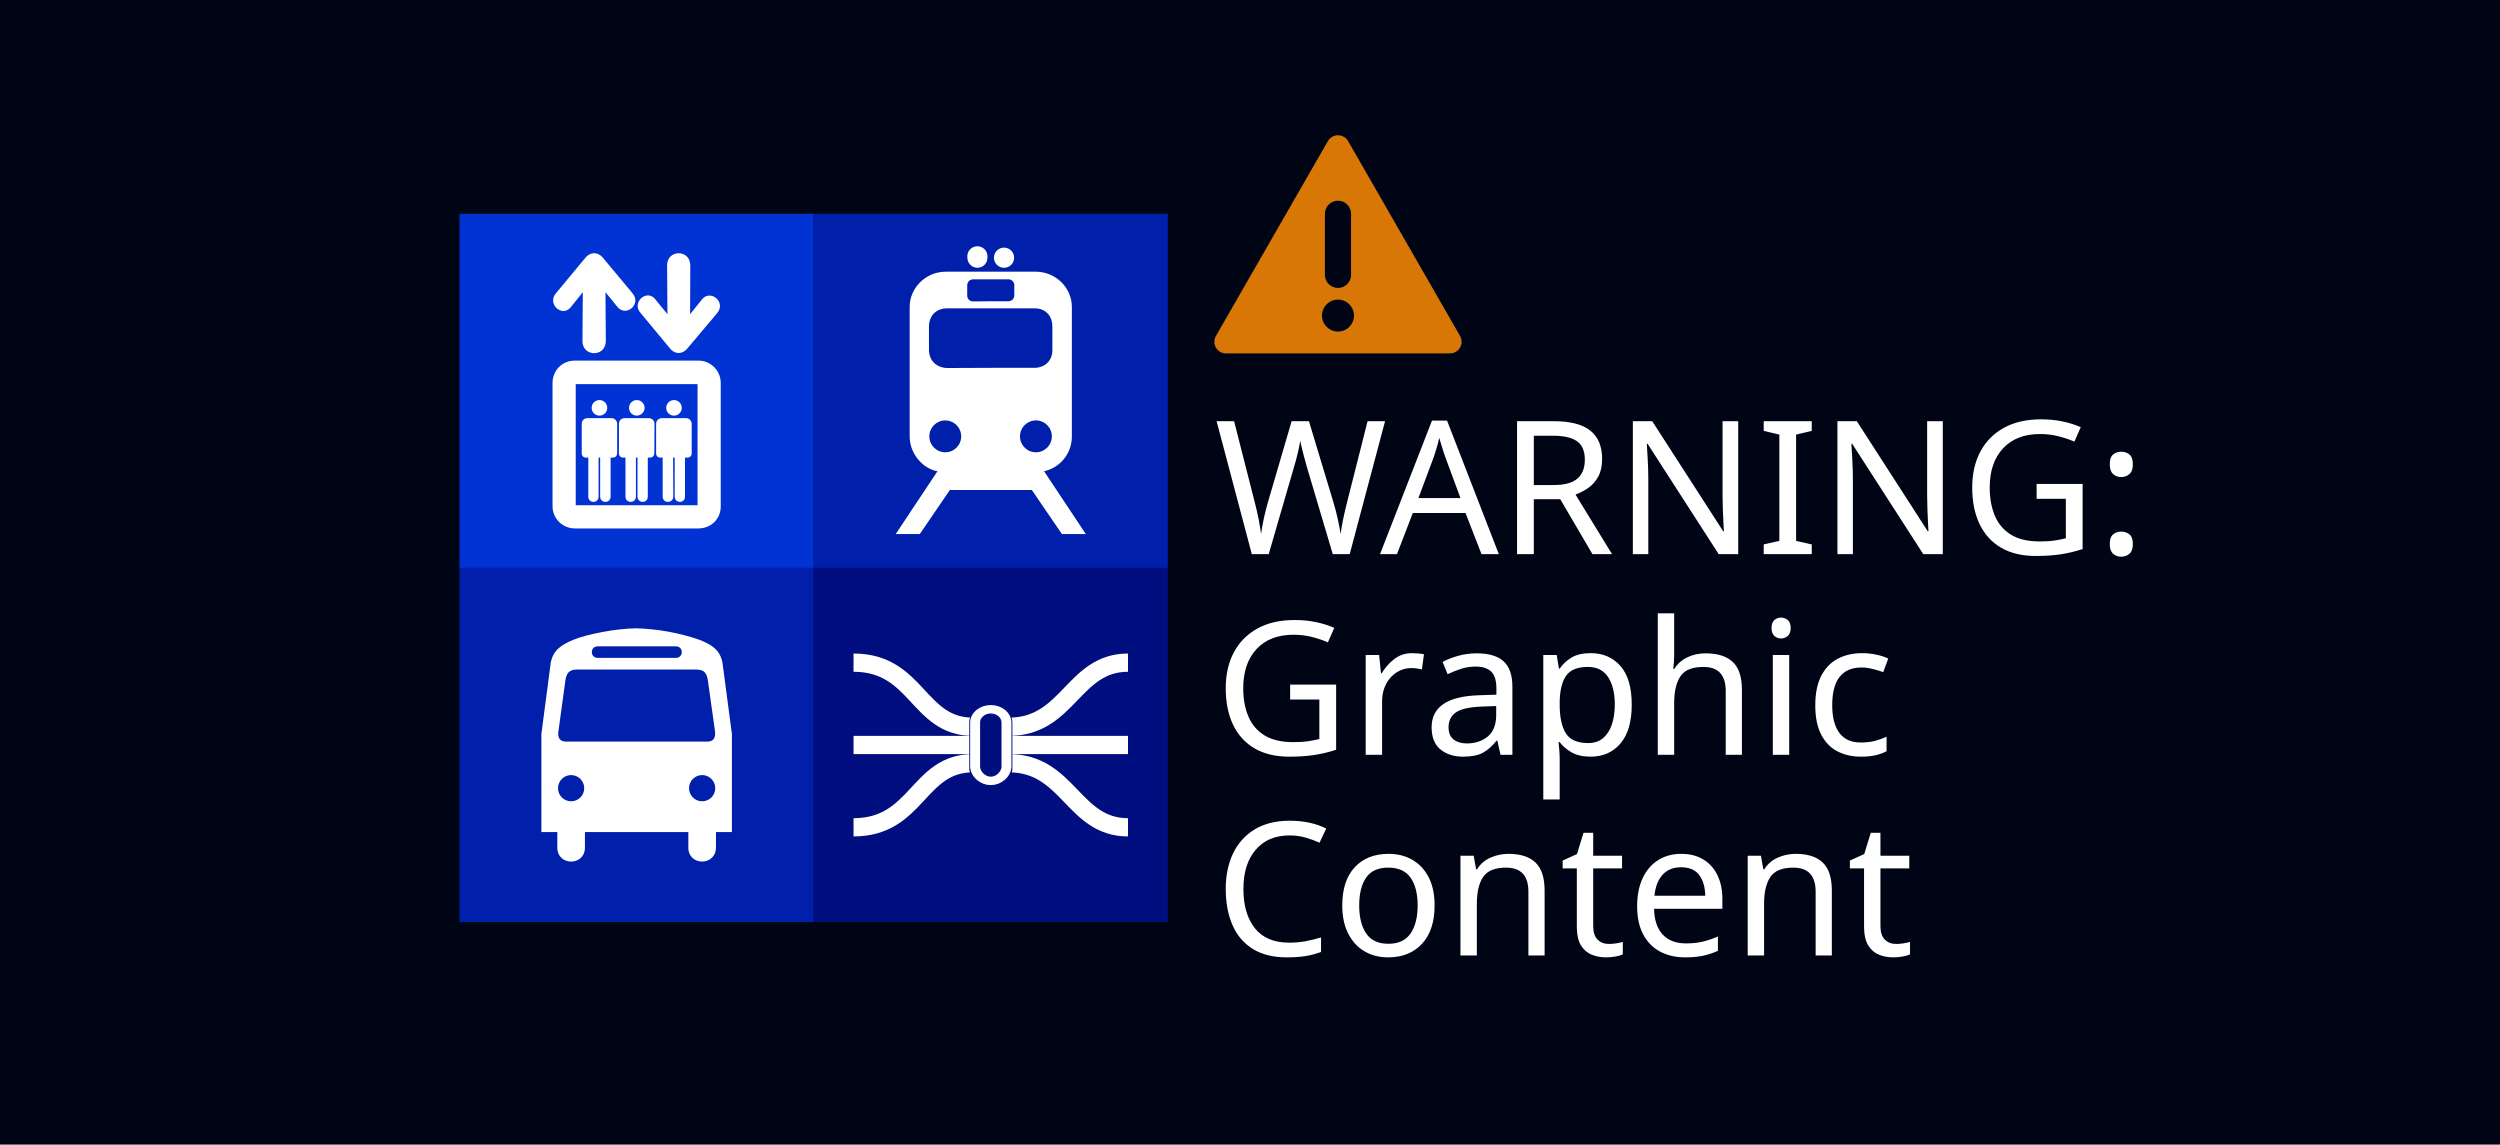
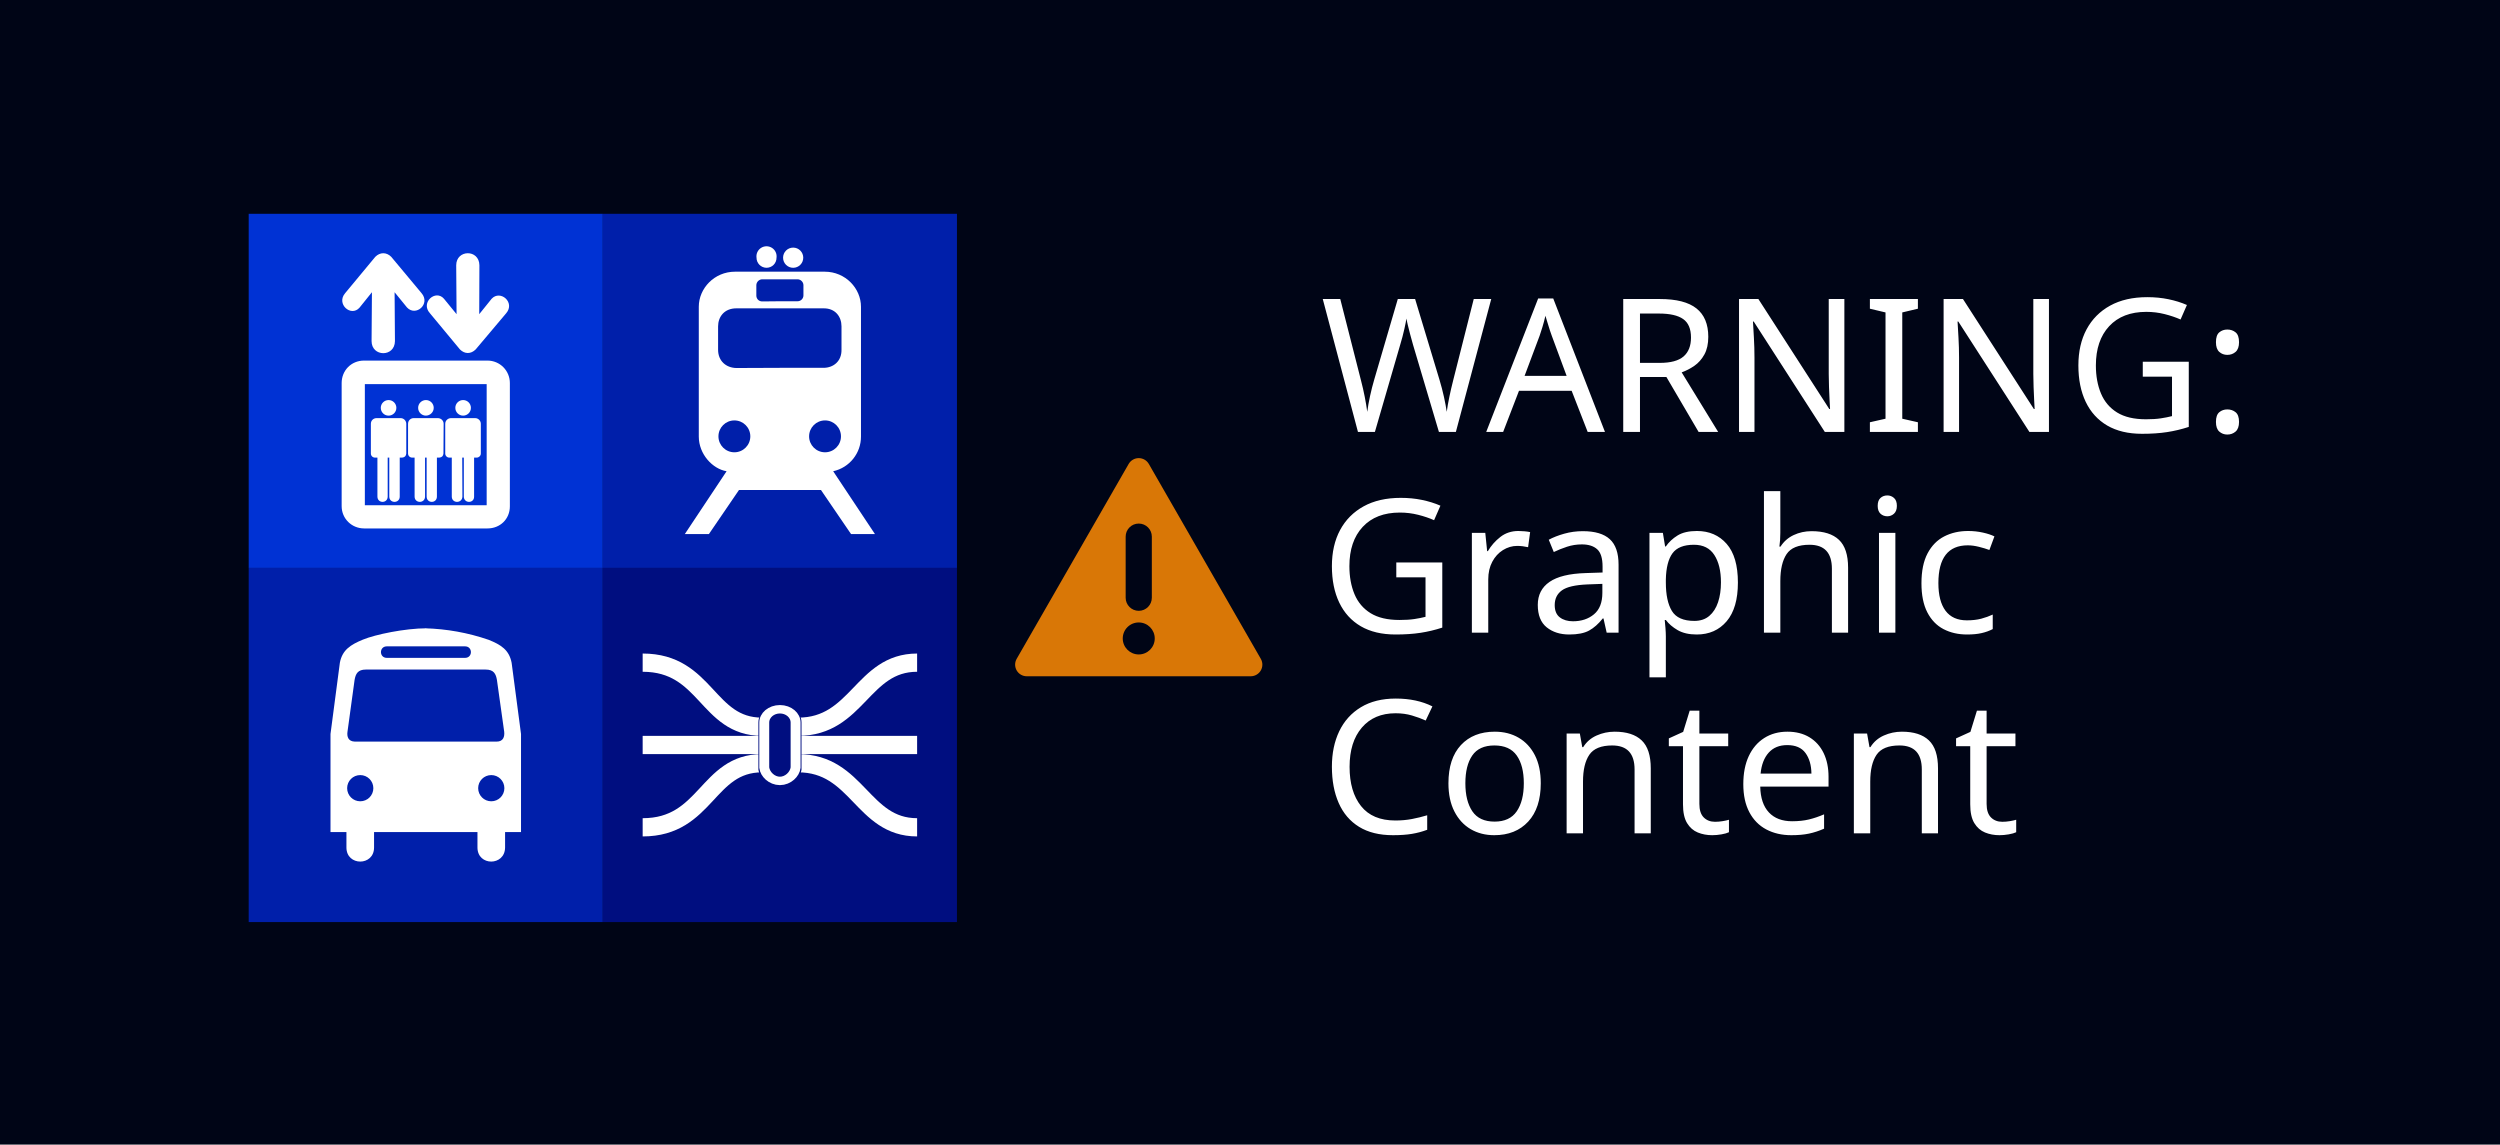
<svg xmlns="http://www.w3.org/2000/svg" viewBox="0 0 1719 787">
  <rect width="1719" height="787" fill="#000516" />
-   <svg x="316" y="147" width="487" height="487" viewBox="0 0 40 40">
+   <svg x="171" y="147" width="487" height="487" viewBox="0 0 40 40">
    <path fill="#0032d4" d="M0 0h20v20H0z" />
    <path fill="#001faa" d="M20 0h20v20H20zM0 20h20v20H0z" />
    <path fill="#000e80" d="M20 20h20v20H20z" />
    <path fill="#fff" d="M29.24 3.05a.57.57 0 0 1-.56-.57.57.57 0 1 1 1.13 0c0 .32-.25.57-.57.57m1.51 0a.57.57 0 1 0-.57-.57c0 .32.26.57.57.57M30 15.6h2.32l1.7 2.49h1.35l-2.36-3.55a2 2 0 0 0 1.57-1.96V5.25c0-1.03-.87-1.98-2.05-1.98h-5.06c-1.18 0-2.05.95-2.05 1.98v7.33c0 1 .78 1.83 1.57 1.96l-2.36 3.55h1.36l1.7-2.49z" />
    <path fill="#001faa" d="M32.55 13.47a.9.9 0 1 0 0-1.8.9.9 0 0 0 0 1.8M30 8.7h2.46c.57 0 1.03-.38 1.02-1.02V6.36c0-.55-.35-1.03-1.02-1.02h-4.92c-.67 0-1.03.47-1.03 1.02v1.32c0 .64.46 1.02 1.03 1.03zm0-3.76h1c.18 0 .33-.15.33-.33v-.59A.34.34 0 0 0 31 3.7h-2a.34.34 0 0 0-.33.33v.59c0 .18.14.33.33.33zm-2.57 8.53a.9.9 0 1 1 0-1.8.9.9 0 0 1 0 1.8" />
    <g fill="#fff">
      <path d="M10.05 23.41c-1.22 0-2.9.35-3.6.64s-1.16.58-1.3 1.3l-.53 4.03v5.54h.9v.87c0 1.06 1.56 1.06 1.56 0v-.87h5.84v.87c0 1.06 1.55 1.06 1.56 0v-.87h.9v-5.54l-.53-4.02c-.14-.73-.6-1.02-1.3-1.3a12 12 0 0 0-3.6-.65" />
      <path fill="#001faa" d="M13.7 33.18a.74.74 0 1 0 0-1.48.74.74 0 0 0 0 1.48m-7.4 0a.74.74 0 1 1 0-1.48.74.74 0 0 1 0 1.48m3.64-8.1H7.8c-.44 0-.44-.65 0-.65h4.42c.44 0 .44.65 0 .65zm0 .66H6.62c-.46 0-.58.24-.64.59l-.4 2.92c-.04.28.04.55.42.56h8c.38 0 .46-.28.43-.56l-.41-2.92c-.06-.35-.18-.59-.64-.59z" />
    </g>
    <path fill="#fff" d="M5.25 16.51V9.56c0-.7.53-1.27 1.27-1.27h6.96c.71 0 1.27.57 1.27 1.27v6.96c0 .73-.56 1.25-1.26 1.25H6.52c-.7 0-1.27-.55-1.27-1.26" />
    <path fill="#0032d4" d="M6.56 16.46h6.88V9.62H6.56z" />
    <path fill="#fff" d="M11.72 2.91c0-.9 1.3-.92 1.31 0l-.01 2.76.7-.87c.49-.53 1.35.21.82.82l-1.72 2.04c-.27.27-.62.27-.89 0l-1.7-2.05c-.54-.6.33-1.36.8-.81l.71.87zM6.94 7.19c0 .9 1.31.92 1.32 0l-.02-2.76.7.86c.5.54 1.35-.2.82-.81L8.05 2.43c-.27-.27-.63-.27-.9 0l-1.7 2.05c-.53.61.33 1.37.81.82l.7-.87zm6.17 6.35c0 .13-.11.23-.23.23h-1.54a.23.23 0 0 1-.24-.23v-1.68c0-.19.16-.32.33-.32h1.36c.18 0 .32.15.32.32z" />
    <path fill="#fff" d="M12.73 13.7h-.58v2.27c0 .4.59.4.58 0zm-.67 0h-.59v2.27c0 .4.59.4.6 0zm.05-2.3a.44.44 0 1 0 0-.88.44.44 0 0 0 0 .88M11 13.54q-.02.21-.23.23H9.23a.23.23 0 0 1-.23-.23v-1.68c0-.19.15-.32.32-.32h1.36c.19 0 .33.15.33.32z" />
    <path fill="#fff" d="M10.63 13.7h-.58v2.27c0 .4.58.4.58 0zm-.67 0h-.59v2.27c0 .4.59.4.59 0zm.04-2.3c.25 0 .45-.2.45-.44a.44.44 0 1 0-.44.44M8.9 13.54q-.02.21-.23.23H7.13a.23.23 0 0 1-.23-.23v-1.68c0-.19.15-.32.32-.32h1.36c.18 0 .32.15.32.32z" />
    <path fill="#fff" d="M8.53 13.7h-.59v2.27c0 .4.59.4.59 0zm-.68 0h-.58v2.27c0 .4.58.4.58 0zm.05-2.3a.44.44 0 1 0 0-.88.44.44 0 0 0 0 .88" />
    <path fill="none" stroke="#fff" stroke-width="1.03" d="M22.25 25.35c3.62 0 3.62 3.62 6.74 3.62h2.04c3.36 0 3.62-3.62 6.72-3.62m-15.5 9.3c3.62 0 3.62-3.62 6.74-3.62h2.04c3.36 0 3.62 3.62 6.72 3.62" />
    <path fill="none" stroke="#fff" stroke-width="1.03" d="M22.25 30h15.5" paint-order="markers stroke fill" />
    <path fill="#000516" stroke="#000e80" stroke-width="25.37" d="M400 190a40 40 0 0 0-40 40v135.83c2.14 20.35 19.53 39.98 40 40 20.47-.02 37.86-19.65 40-40V230a40 40 0 0 0-40-40z" transform="matrix(.02311 0 0 .01958 20.76 24.22)" />
    <path fill="#000e80" stroke="#fff" stroke-width="25.37" d="M400 190a40 40 0 0 0-40 40v135.83c2.14 20.35 19.53 39.98 40 40 20.47-.02 37.86-19.65 40-40V230a40 40 0 0 0-40-40z" transform="matrix(.02213 0 0 .01875 21.15 24.42)" />
  </svg>
-   <path d="M843 235H997L920 101Z" fill="#d97706" stroke="#d97706" stroke-width="16" stroke-linejoin="round" />
-   <rect x="911" y="138" width="18" height="60" rx="9" fill="#000516" />
-   <circle cx="920" cy="217" r="11" fill="#000516" />
+   <path d="M706 457H860L783 323Z" fill="#d97706" stroke="#d97706" stroke-width="16" stroke-linejoin="round" />
+   <rect x="774" y="360" width="18" height="60" rx="9" fill="#000516" />
+   <circle cx="783" cy="439" r="11" fill="#000516" />
  <text fill="#fff" font-family="system-ui, sans-serif" font-size="128">
-     <tspan x="835" y="381">WARNING:</tspan>
-     <tspan x="835" y="519">Graphic</tspan>
-     <tspan x="835" y="657">Content</tspan>
+     <tspan x="908" y="297">WARNING:</tspan>
+     <tspan x="908" y="435">Graphic</tspan>
+     <tspan x="908" y="573">Content</tspan>
  </text>
</svg>
